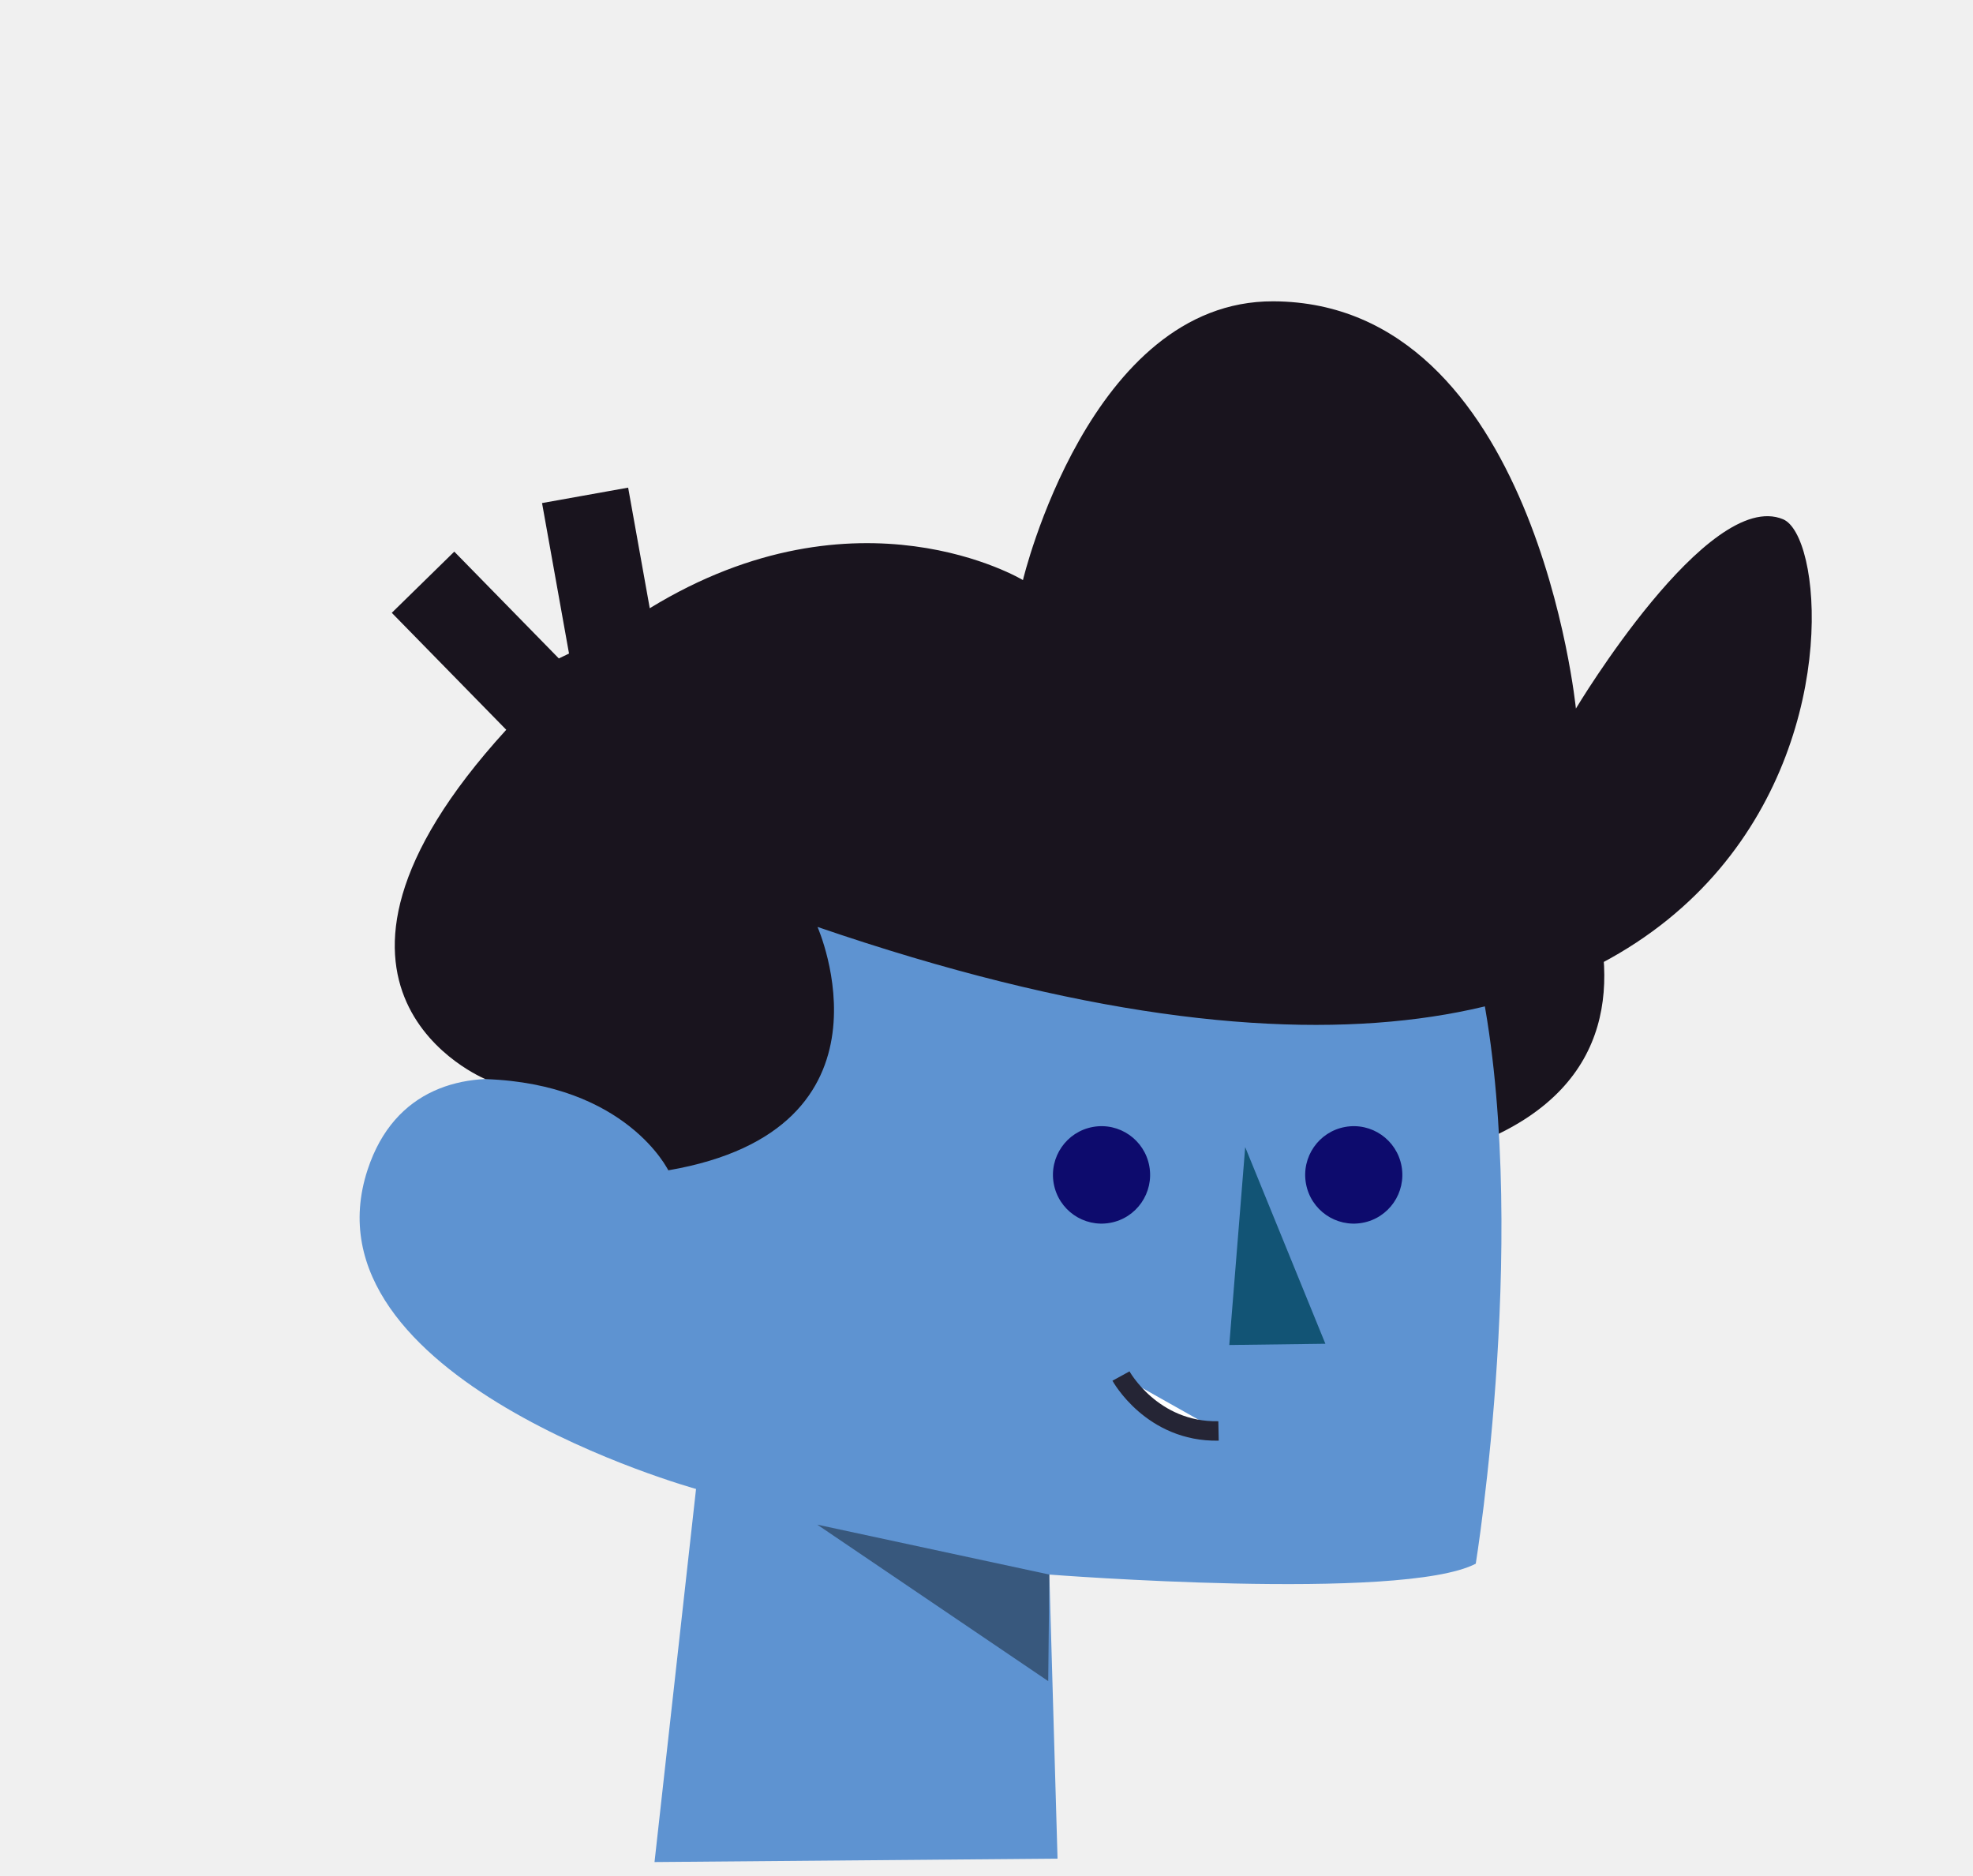
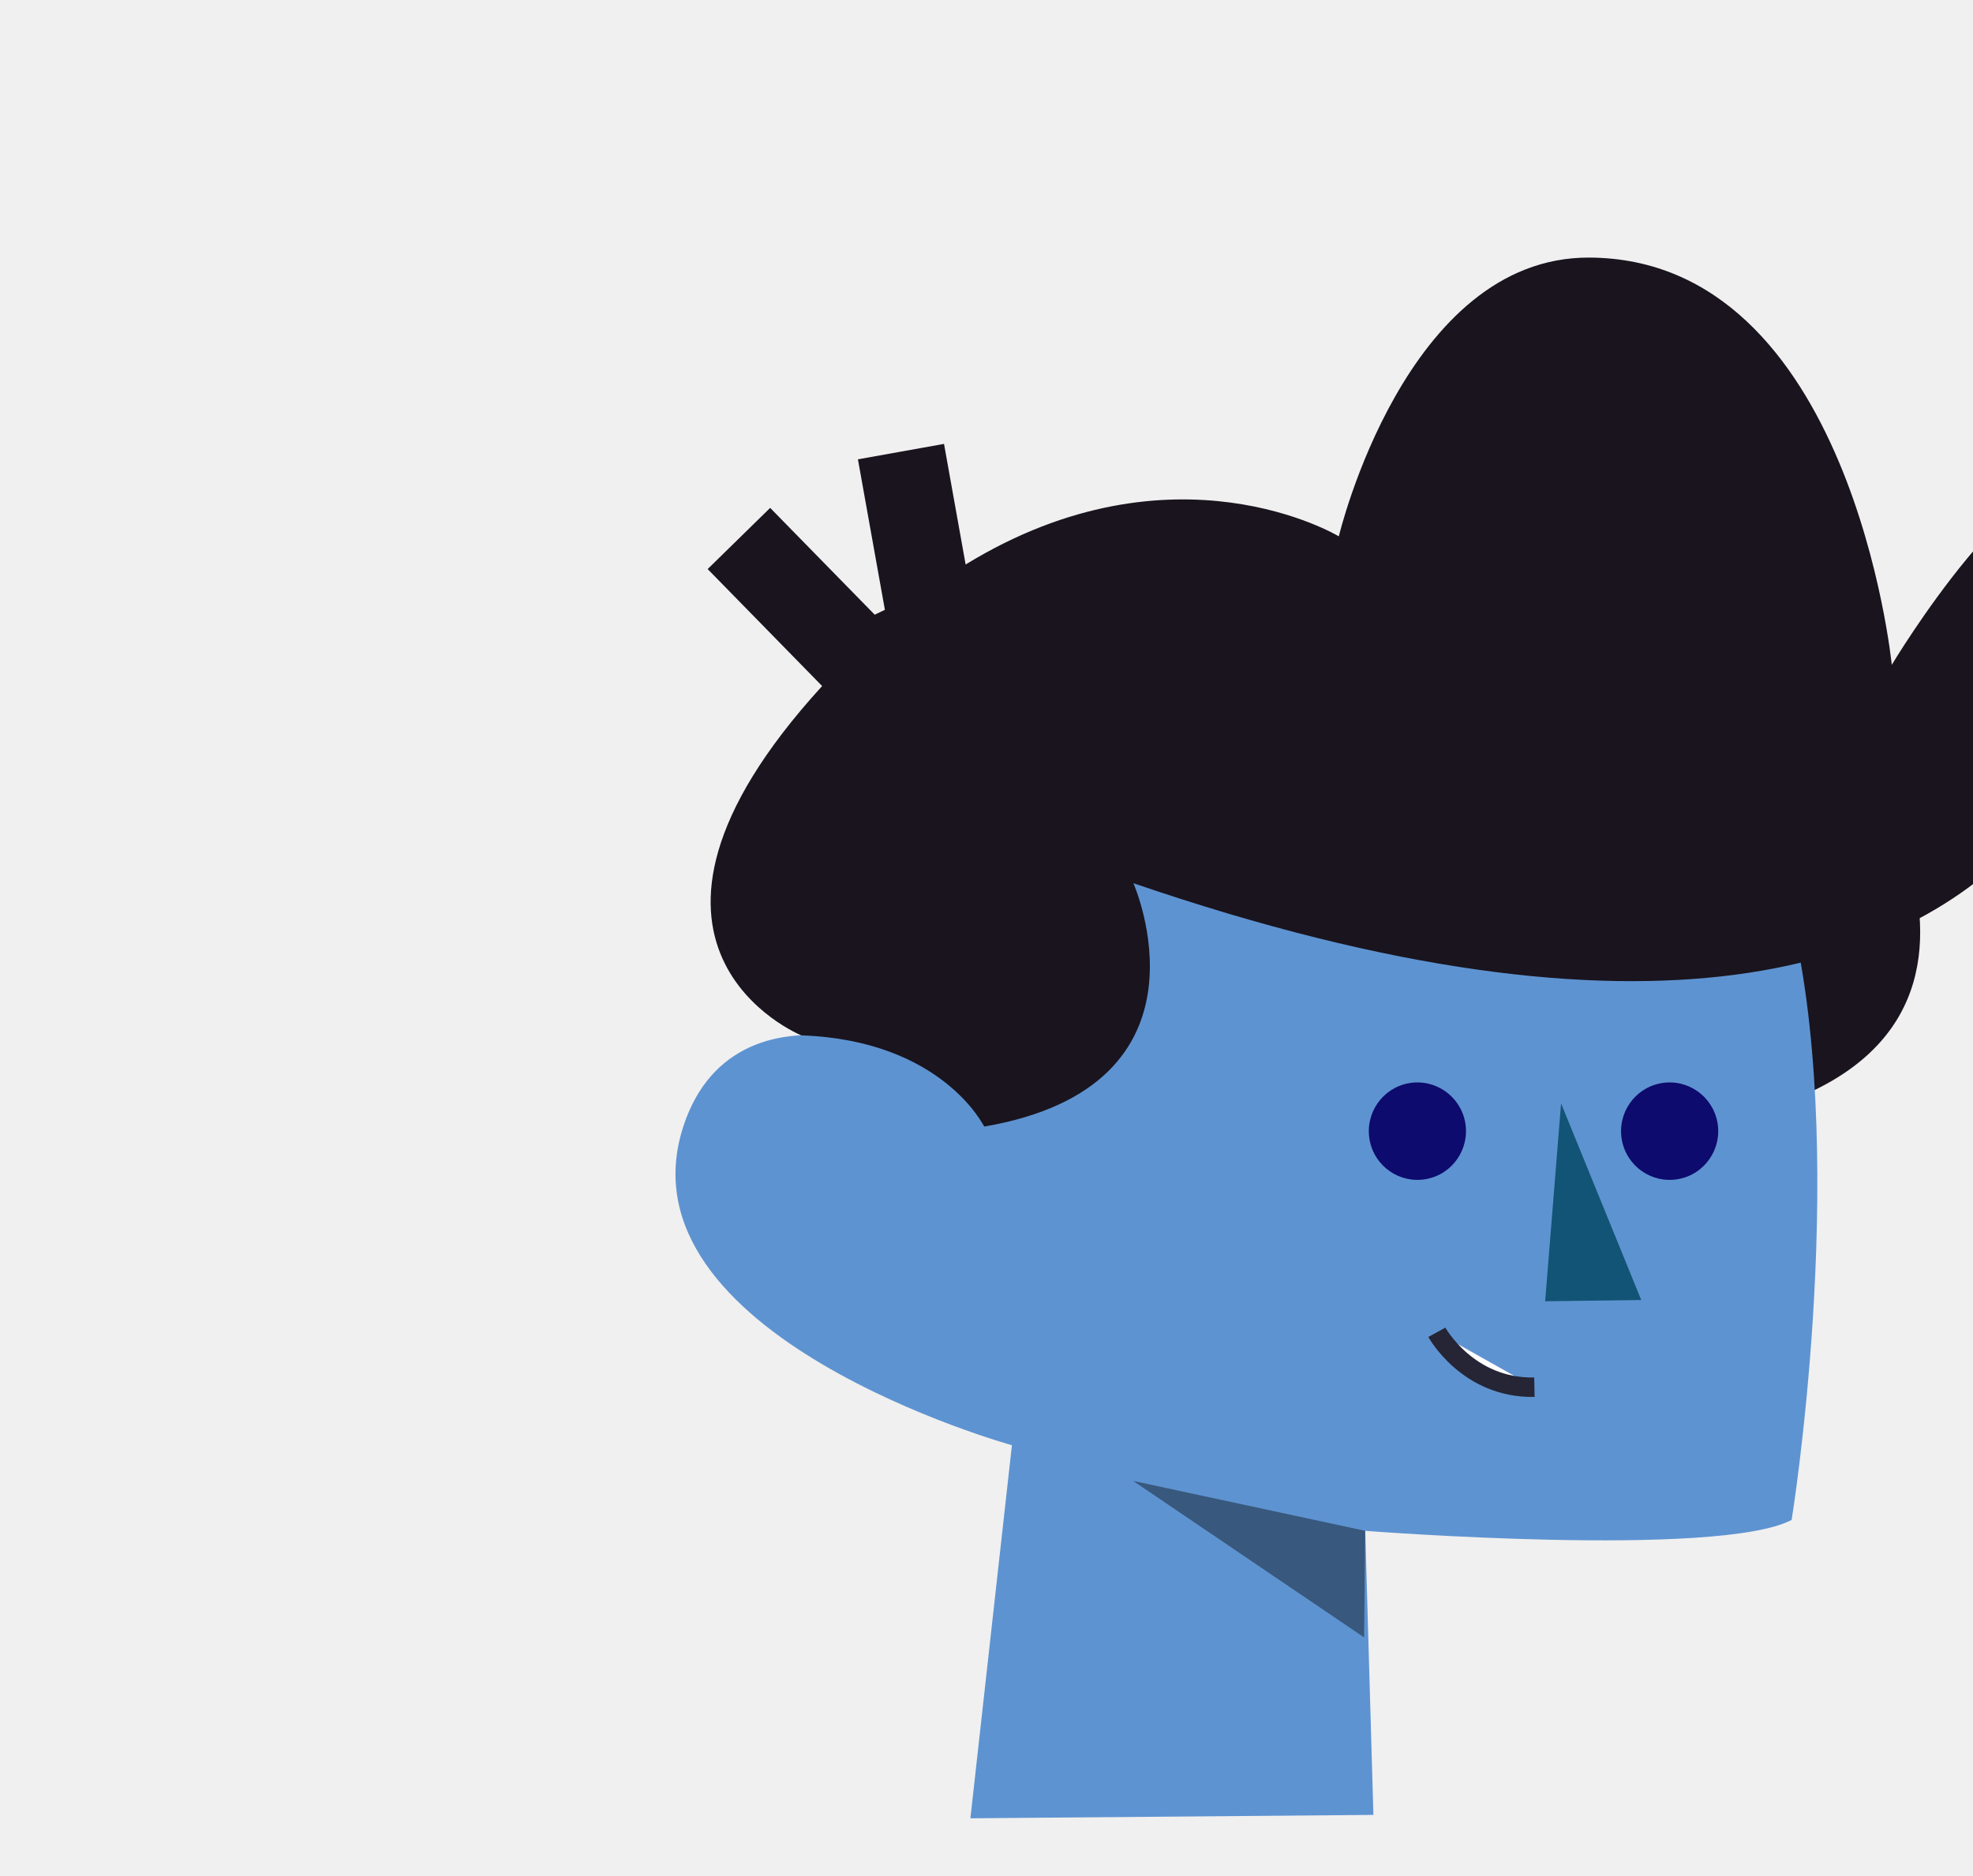
- <svg xmlns="http://www.w3.org/2000/svg" width="406" height="386" viewBox="0 0 406 386" fill="none">
+ <svg xmlns="http://www.w3.org/2000/svg" width="406" height="386" viewBox="-65 9 406 386" fill="none">
  <g id="Man / Head / 8">
    <g id="Head">
      <path id="Fill 1" fill-rule="evenodd" clip-rule="evenodd" d="M312.133 154.56C312.133 154.56 362.859 220.853 293.987 238.451L312.133 154.56Z" fill="#19141E" />
      <g id="Face color">
        <path id="Face" d="M217.618 382.451L215.931 323.998C215.931 323.998 288.528 329.653 303.679 321.76C303.679 321.76 315.194 250.731 304.245 200.37L244.635 146.39L148.433 153.494L137.514 240.817C132.48 225.924 86.654 207.254 75.654 240.664C61.468 283.745 143.23 306.384 143.23 306.384L134.686 383.154" fill="#5E93D1" />
      </g>
      <path id="Hair" d="M104.176 150.166L80.62 126.099L93.483 113.508L114.996 135.487L117.091 134.482L111.541 103.516L129.258 100.341L133.706 125.156C176.612 98.889 210.499 119.364 210.499 119.364C210.499 119.364 224.175 61.836 262.032 62.002C315.963 62.235 324.286 145.802 324.286 145.802C324.286 145.802 351.468 100.355 366.924 106.851C382.38 113.349 382.806 264.297 168.226 190.735C168.226 190.735 186.677 232.363 137.514 240.818C137.514 240.818 128.94 223.049 99.883 222.045C99.883 222.045 55.193 203.81 104.176 150.166Z" fill="#19141E" />
      <path id="Fill 10" opacity="0.4" fill-rule="evenodd" clip-rule="evenodd" d="M215.931 323.997L168.174 313.727L215.702 345.927L215.931 323.997Z" fill="black" />
      <path id="Fill 12" fill-rule="evenodd" clip-rule="evenodd" d="M256.234 236.043L272.735 276.507L252.958 276.76L256.234 236.043Z" fill="#125475" />
      <path id="Fill 14" fill-rule="evenodd" clip-rule="evenodd" d="M236.508 239.974C237.491 245.423 233.882 250.639 228.451 251.623C223.017 252.61 217.816 248.992 216.834 243.543C215.851 238.094 219.458 232.878 224.891 231.893C230.325 230.907 235.524 234.524 236.508 239.974Z" fill="#0D0B6D" />
      <path id="Fill 16" fill-rule="evenodd" clip-rule="evenodd" d="M288.412 239.974C289.395 245.423 285.786 250.639 280.353 251.623C274.921 252.61 269.719 248.992 268.738 243.543C267.754 238.094 271.361 232.878 276.795 231.893C282.229 230.907 287.428 234.524 288.412 239.974Z" fill="#0D0B6D" />
      <g id="Group 21">
        <path id="Fill 18" fill-rule="evenodd" clip-rule="evenodd" d="M230.673 283.148C230.673 283.148 237.023 294.72 250.746 294.446L230.673 283.148Z" fill="white" />
        <path id="Stroke 20" d="M230.673 283.148C230.673 283.148 237.023 294.72 250.746 294.446" stroke="#252535" stroke-width="4" />
      </g>
    </g>
  </g>
</svg>
